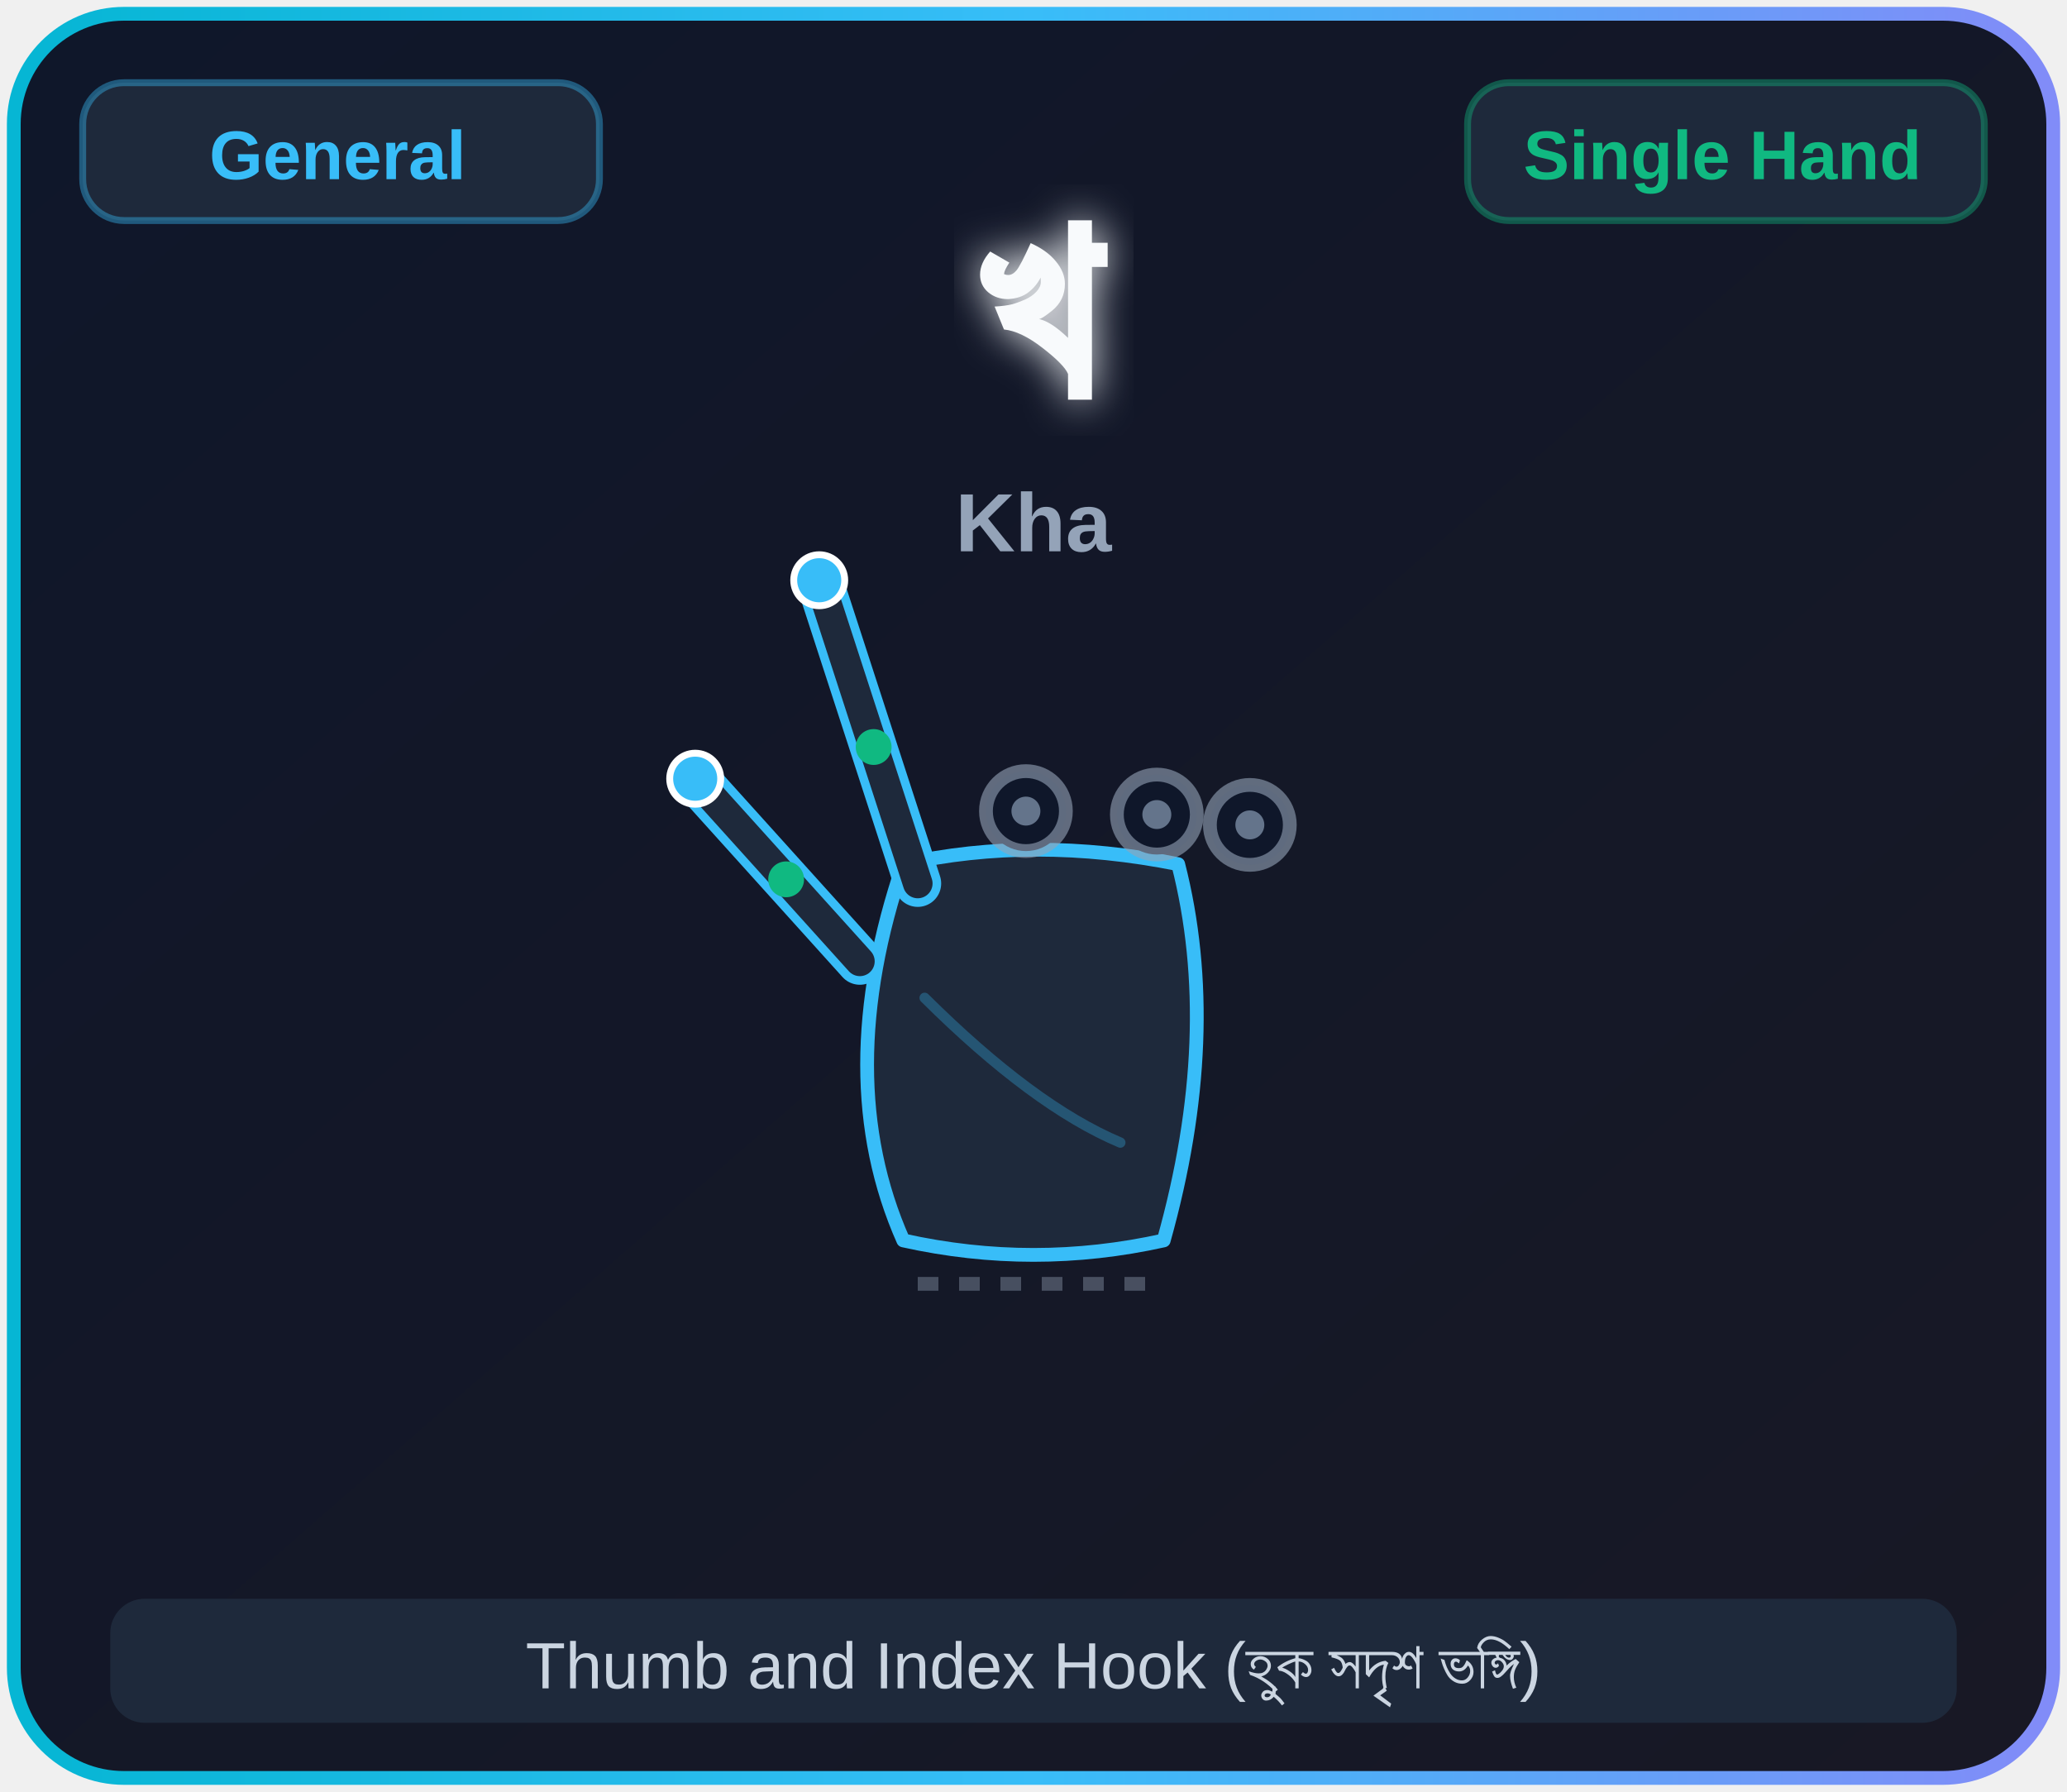
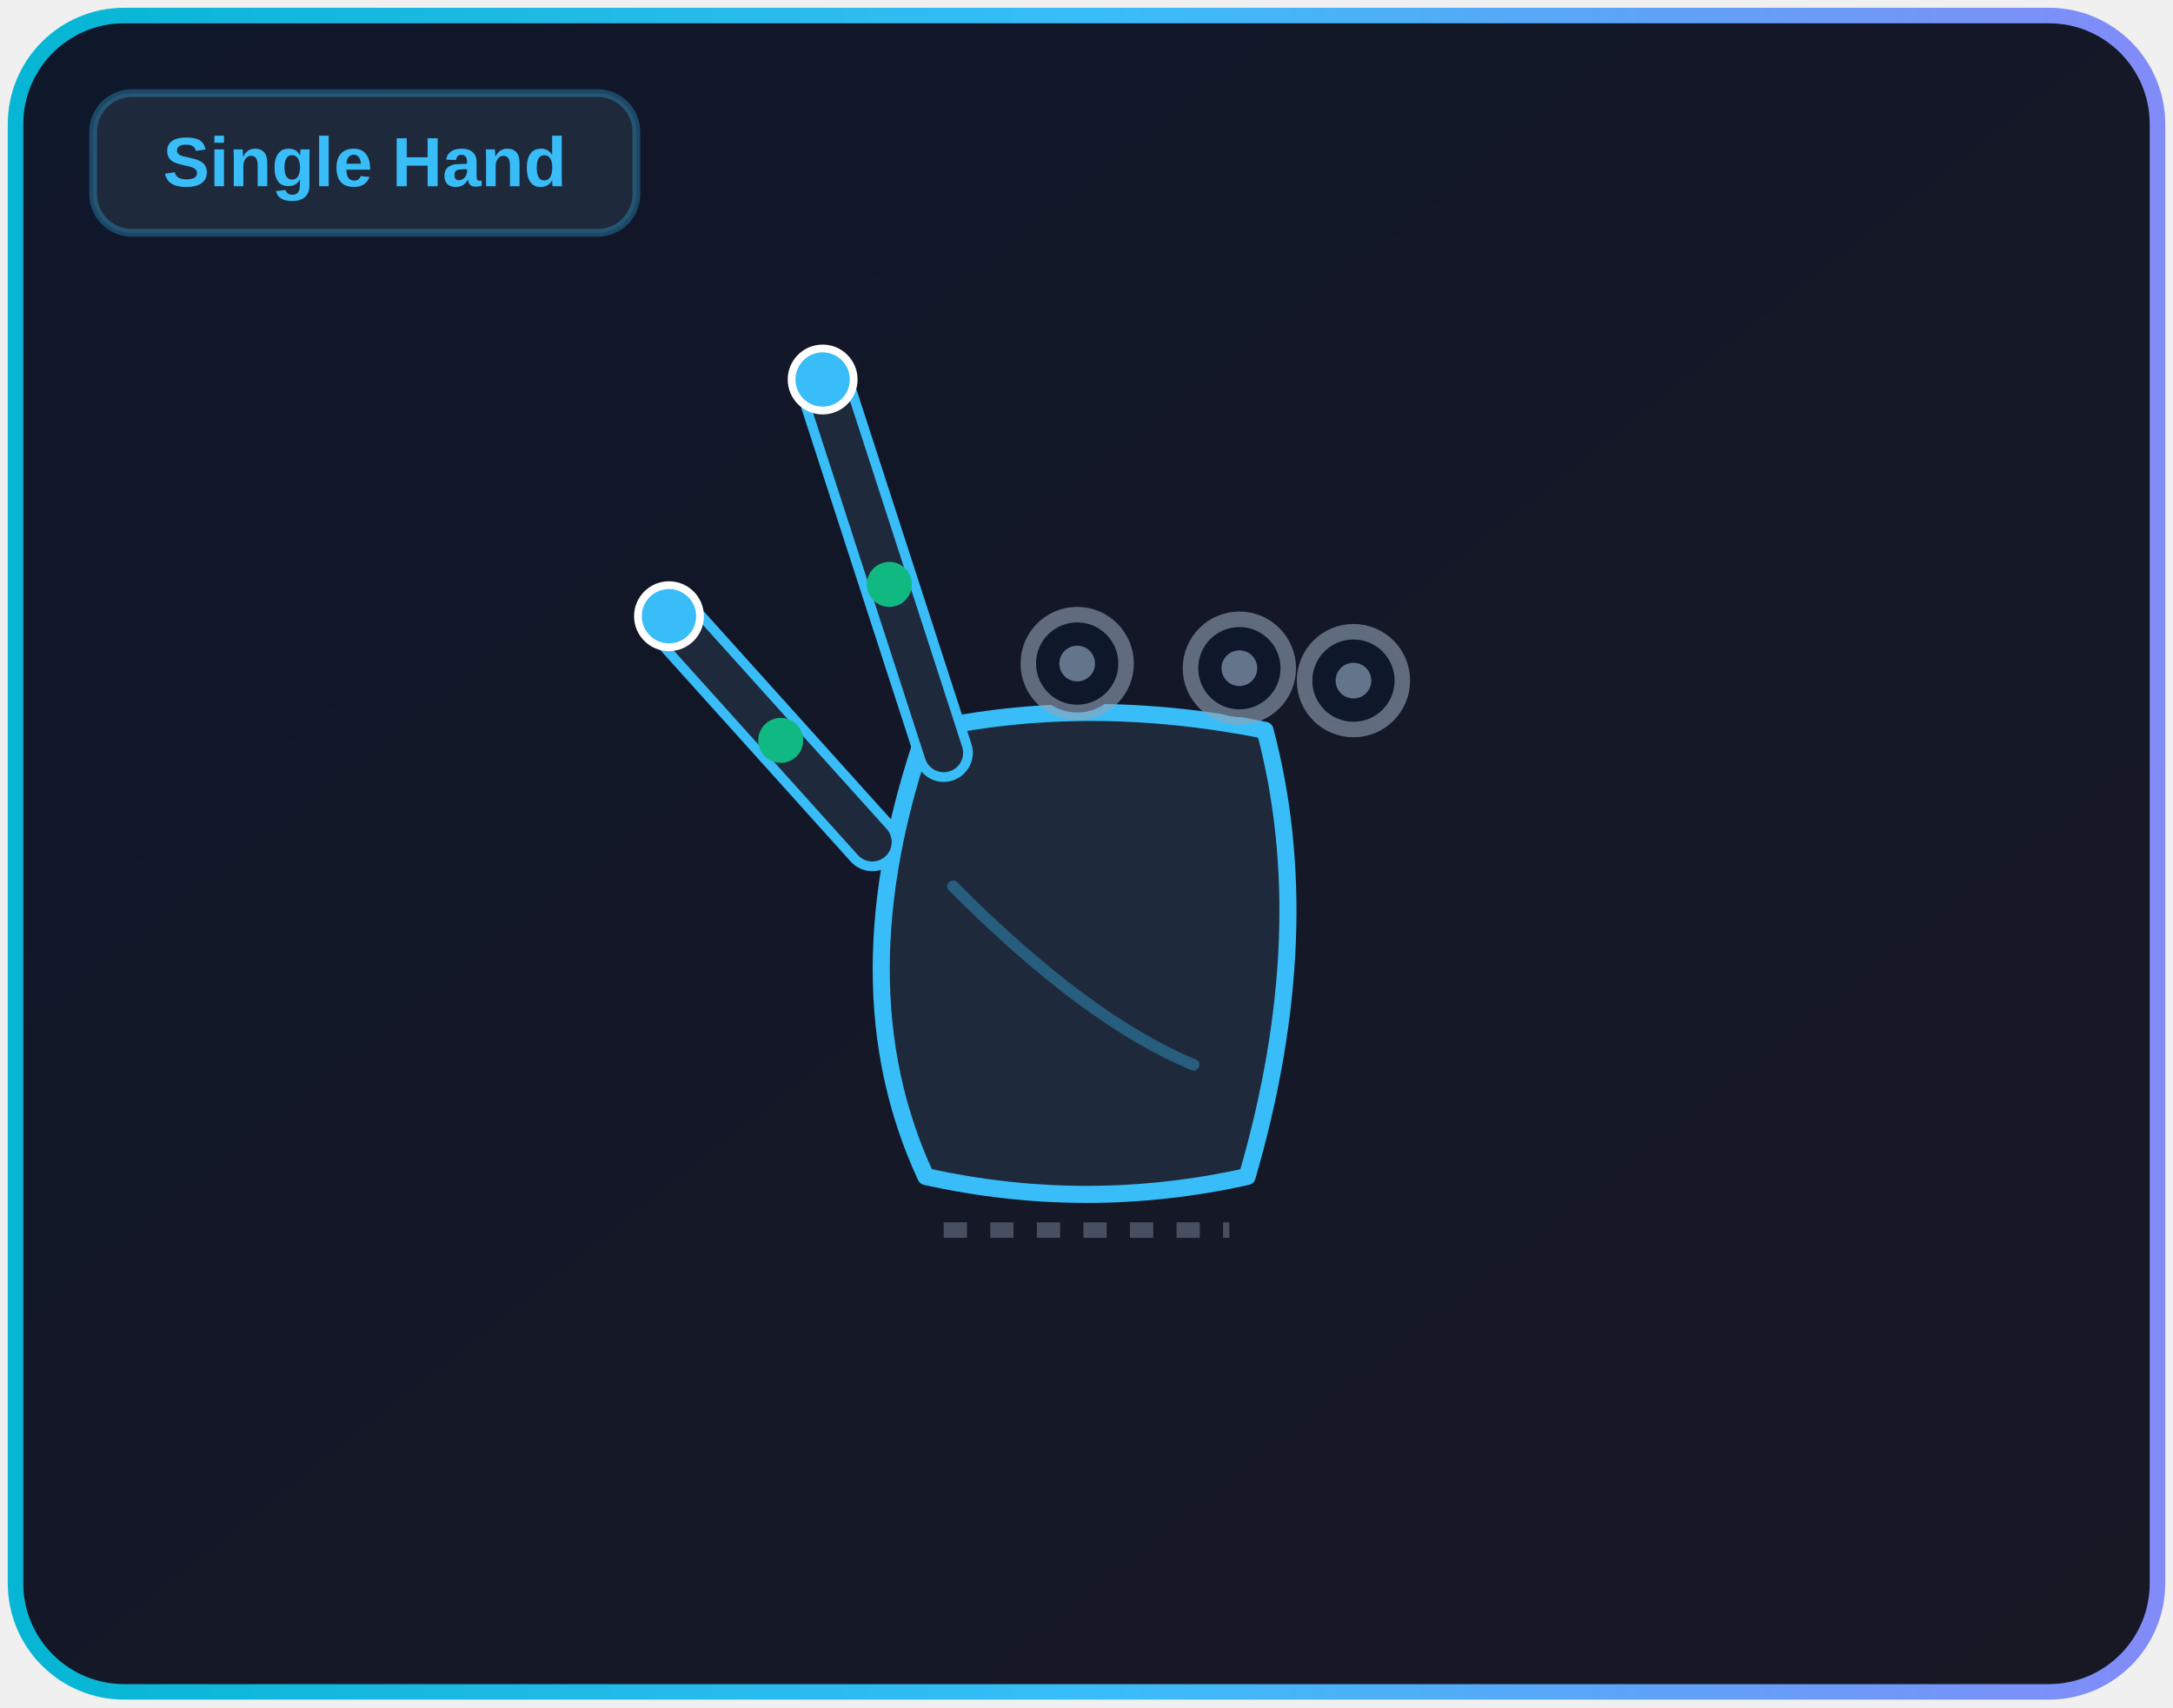
- <svg xmlns="http://www.w3.org/2000/svg" viewBox="0 0 300 260" width="300" height="260">
+ <svg xmlns="http://www.w3.org/2000/svg" viewBox="0 0 280 220" width="280" height="220">
  <defs>
    <linearGradient id="cardBg" x1="0%" y1="0%" x2="100%" y2="100%">
      <stop offset="0%" stop-color="#0F172A" />
      <stop offset="100%" stop-color="#181825" />
    </linearGradient>
    <linearGradient id="borderGlow" x1="0%" y1="0%" x2="100%" y2="0%">
      <stop offset="0%" stop-color="#06B6D4" />
      <stop offset="50%" stop-color="#38BDF8" />
      <stop offset="100%" stop-color="#818CF8" />
    </linearGradient>
-     <filter id="glow" x="-20%" y="-20%" width="140%" height="140%">
-       <feGaussianBlur stdDeviation="3" result="blur" />
-       <feComposite in="SourceGraphic" in2="blur" operator="over" />
-     </filter>
  </defs>
-   <rect width="296" height="256" x="2" y="2" rx="16" fill="url(#cardBg)" stroke="url(#borderGlow)" stroke-width="2" />
-   <rect x="12" y="12" width="75" height="20" rx="6" fill="#1E293B" stroke="rgba(56, 189, 248, 0.4)" stroke-width="1" />
-   <text x="49" y="26" fill="#38BDF8" font-family="'Segoe UI', Arial, sans-serif" font-size="10" font-weight="bold" text-anchor="middle">General</text>
-   <rect x="213" y="12" width="75" height="20" rx="6" fill="#1E293B" stroke="rgba(16, 185, 129, 0.4)" stroke-width="1" />
-   <text x="250" y="26" fill="#10B981" font-family="'Segoe UI', Arial, sans-serif" font-size="10" font-weight="bold" text-anchor="middle">Single Hand</text>
-   <text x="150" y="58" fill="#F8FAFC" font-family="'SolaimanLipi', 'Segoe UI', Arial, sans-serif" font-size="38" font-weight="900" text-anchor="middle" filter="url(#glow)">খ</text>
-   <text x="150" y="80" fill="#94A3B8" font-family="'Segoe UI', Arial, sans-serif" font-size="12" font-weight="600" text-anchor="middle">Kha</text>
+   <rect width="276" height="216" x="2" y="2" rx="14" fill="url(#cardBg)" stroke="url(#borderGlow)" stroke-width="2" />
+   <rect x="12" y="12" width="70" height="18" rx="5" fill="#1E293B" stroke="rgba(56, 189, 248, 0.3)" stroke-width="1" />
+   <text x="47" y="24" fill="#38BDF8" font-family="'Segoe UI', Arial, sans-serif" font-size="9" font-weight="bold" text-anchor="middle">Single Hand</text>
  <g id="hand_anatomy">
-     <path d="M 131.1,180.0 Q 150.0,184.2 168.9,180.0 Q 177.3,150.0 171.0,125.4 Q 150.0,121.2 131.1,125.4 Q 120.6,156.3 131.1,180.0 Z" fill="#1E293B" stroke="#38BDF8" stroke-width="2" stroke-linejoin="round" />
-     <path d="M 134.2,144.8 Q 150.0,160.5 162.6,165.8" fill="none" stroke="rgba(56, 189, 248, 0.3)" stroke-width="1.5" stroke-linecap="round" />
-     <line x1="133.2" y1="186.3" x2="166.8" y2="186.3" stroke="rgba(148, 163, 184, 0.4)" stroke-width="2" stroke-dasharray="3,3" />
-     <line x1="124.8" y1="139.5" x2="100.9" y2="113.0" stroke="#38BDF8" stroke-width="6.8" stroke-linecap="round" />
-     <line x1="124.8" y1="139.5" x2="100.9" y2="113.0" stroke="#1E293B" stroke-width="4.3" stroke-linecap="round" />
-     <circle cx="114.1" cy="127.6" r="2.6" fill="#10B981" />
-     <circle cx="100.9" cy="113.0" r="3.7" fill="#38BDF8" stroke="#FFFFFF" stroke-width="1" />
-     <line x1="133.2" y1="128.2" x2="118.9" y2="84.2" stroke="#38BDF8" stroke-width="6.8" stroke-linecap="round" />
-     <line x1="133.2" y1="128.2" x2="118.9" y2="84.2" stroke="#1E293B" stroke-width="4.3" stroke-linecap="round" />
-     <circle cx="126.8" cy="108.4" r="2.6" fill="#10B981" />
-     <circle cx="118.9" cy="84.2" r="3.7" fill="#38BDF8" stroke="#FFFFFF" stroke-width="1" />
-     <circle cx="148.9" cy="117.7" r="5.8" fill="#0F172A" stroke="rgba(148, 163, 184, 0.6)" stroke-width="2" />
-     <circle cx="148.9" cy="117.7" r="2.1" fill="#64748B" />
-     <circle cx="167.9" cy="118.2" r="5.8" fill="#0F172A" stroke="rgba(148, 163, 184, 0.6)" stroke-width="2" />
-     <circle cx="167.9" cy="118.2" r="2.1" fill="#64748B" />
-     <circle cx="181.4" cy="119.7" r="5.8" fill="#0F172A" stroke="rgba(148, 163, 184, 0.6)" stroke-width="2" />
-     <circle cx="181.4" cy="119.7" r="2.1" fill="#64748B" />
+     <path d="M 119.3,151.6 Q 140.0,156.2 160.7,151.6 Q 169.9,120.0 163.0,94.1 Q 140.0,89.5 119.3,94.1 Q 107.8,126.9 119.3,151.6 Z" fill="#1E293B" stroke="#38BDF8" stroke-width="2.2" stroke-linejoin="round" />
+     <path d="M 122.8,114.2 Q 140.0,131.5 153.8,137.2" fill="none" stroke="rgba(56, 189, 248, 0.35)" stroke-width="1.5" stroke-linecap="round" />
+     <line x1="121.6" y1="158.5" x2="158.4" y2="158.5" stroke="rgba(148, 163, 184, 0.4)" stroke-width="2" stroke-dasharray="3,3" />
+     <line x1="112.4" y1="108.5" x2="86.2" y2="79.4" stroke="#38BDF8" stroke-width="7.5" stroke-linecap="round" />
+     <line x1="112.4" y1="108.5" x2="86.2" y2="79.4" stroke="#1E293B" stroke-width="5.0" stroke-linecap="round" />
+     <circle cx="100.6" cy="95.4" r="2.9" fill="#10B981" />
+     <circle cx="86.2" cy="79.4" r="4.0" fill="#38BDF8" stroke="#FFFFFF" stroke-width="1" />
+     <line x1="121.6" y1="97.0" x2="106.0" y2="48.9" stroke="#38BDF8" stroke-width="7.5" stroke-linecap="round" />
+     <line x1="121.6" y1="97.0" x2="106.0" y2="48.9" stroke="#1E293B" stroke-width="5.0" stroke-linecap="round" />
+     <circle cx="114.6" cy="75.3" r="2.9" fill="#10B981" />
+     <circle cx="106.0" cy="48.9" r="4.0" fill="#38BDF8" stroke="#FFFFFF" stroke-width="1" />
+     <circle cx="138.8" cy="85.5" r="6.3" fill="#0F172A" stroke="rgba(148, 163, 184, 0.6)" stroke-width="2" />
+     <circle cx="138.8" cy="85.5" r="2.3" fill="#64748B" />
+     <circle cx="159.7" cy="86.1" r="6.3" fill="#0F172A" stroke="rgba(148, 163, 184, 0.6)" stroke-width="2" />
+     <circle cx="159.7" cy="86.1" r="2.3" fill="#64748B" />
+     <circle cx="174.4" cy="87.7" r="6.3" fill="#0F172A" stroke="rgba(148, 163, 184, 0.6)" stroke-width="2" />
+     <circle cx="174.4" cy="87.7" r="2.3" fill="#64748B" />
  </g>
-   <rect x="16" y="232" width="268" height="18" rx="5" fill="#1E293B" />
-   <text x="150" y="245" fill="#CBD5E1" font-family="'Segoe UI', Arial, sans-serif" font-size="9.5" font-weight="500" text-anchor="middle">Thumb and Index Hook (হুক সদৃশ ভঙ্গি)</text>
</svg>
